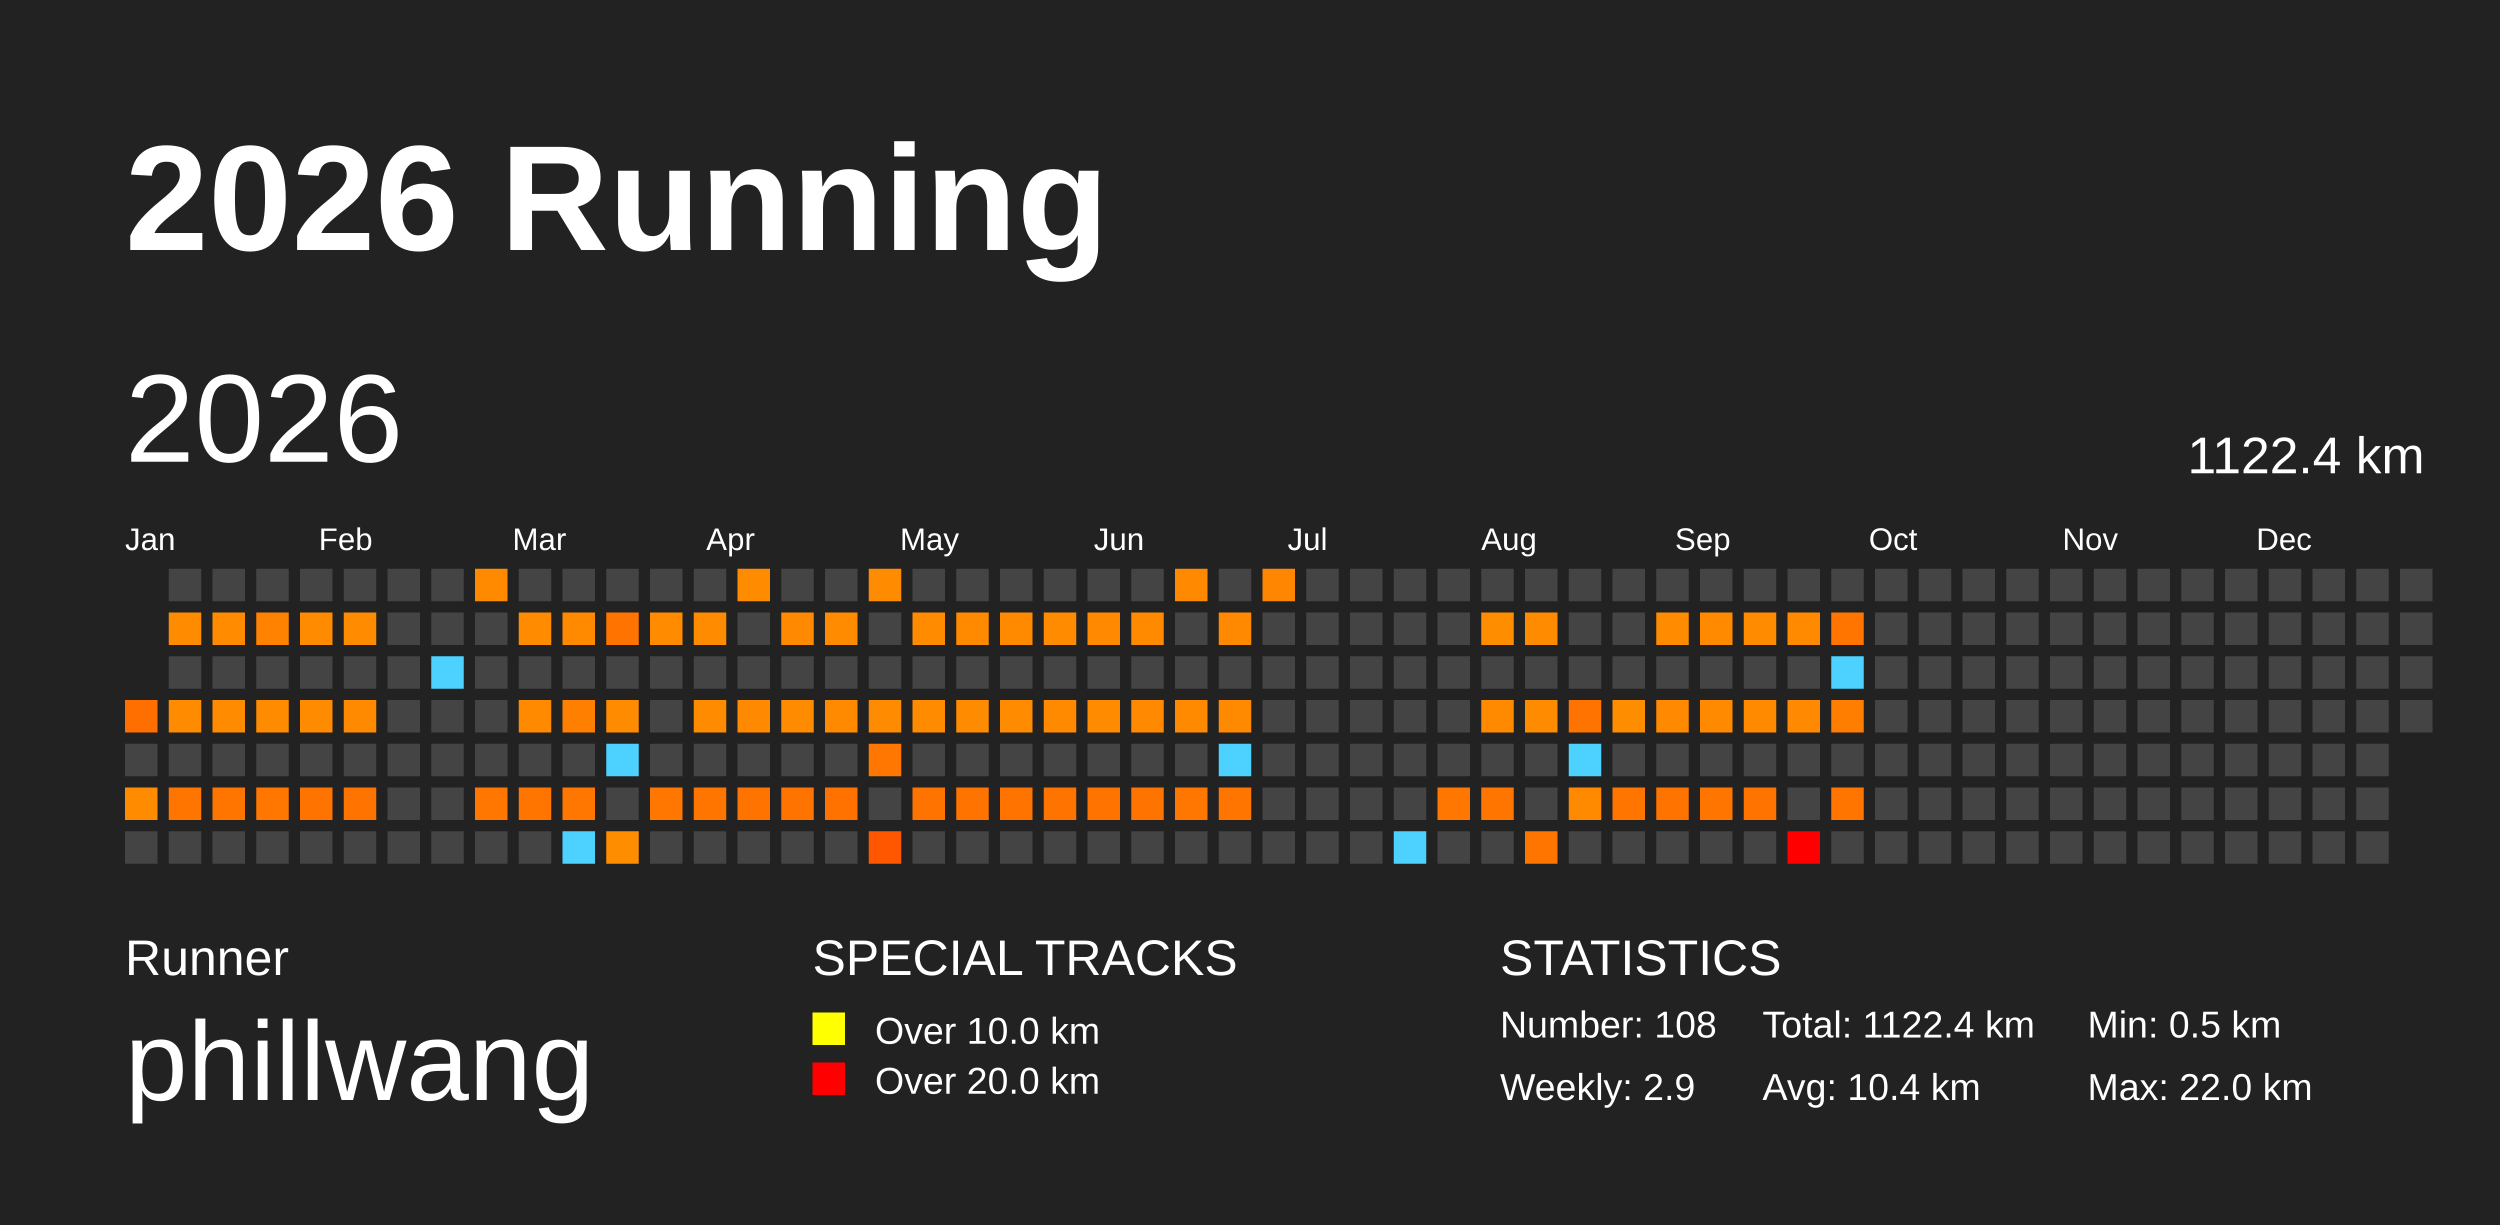
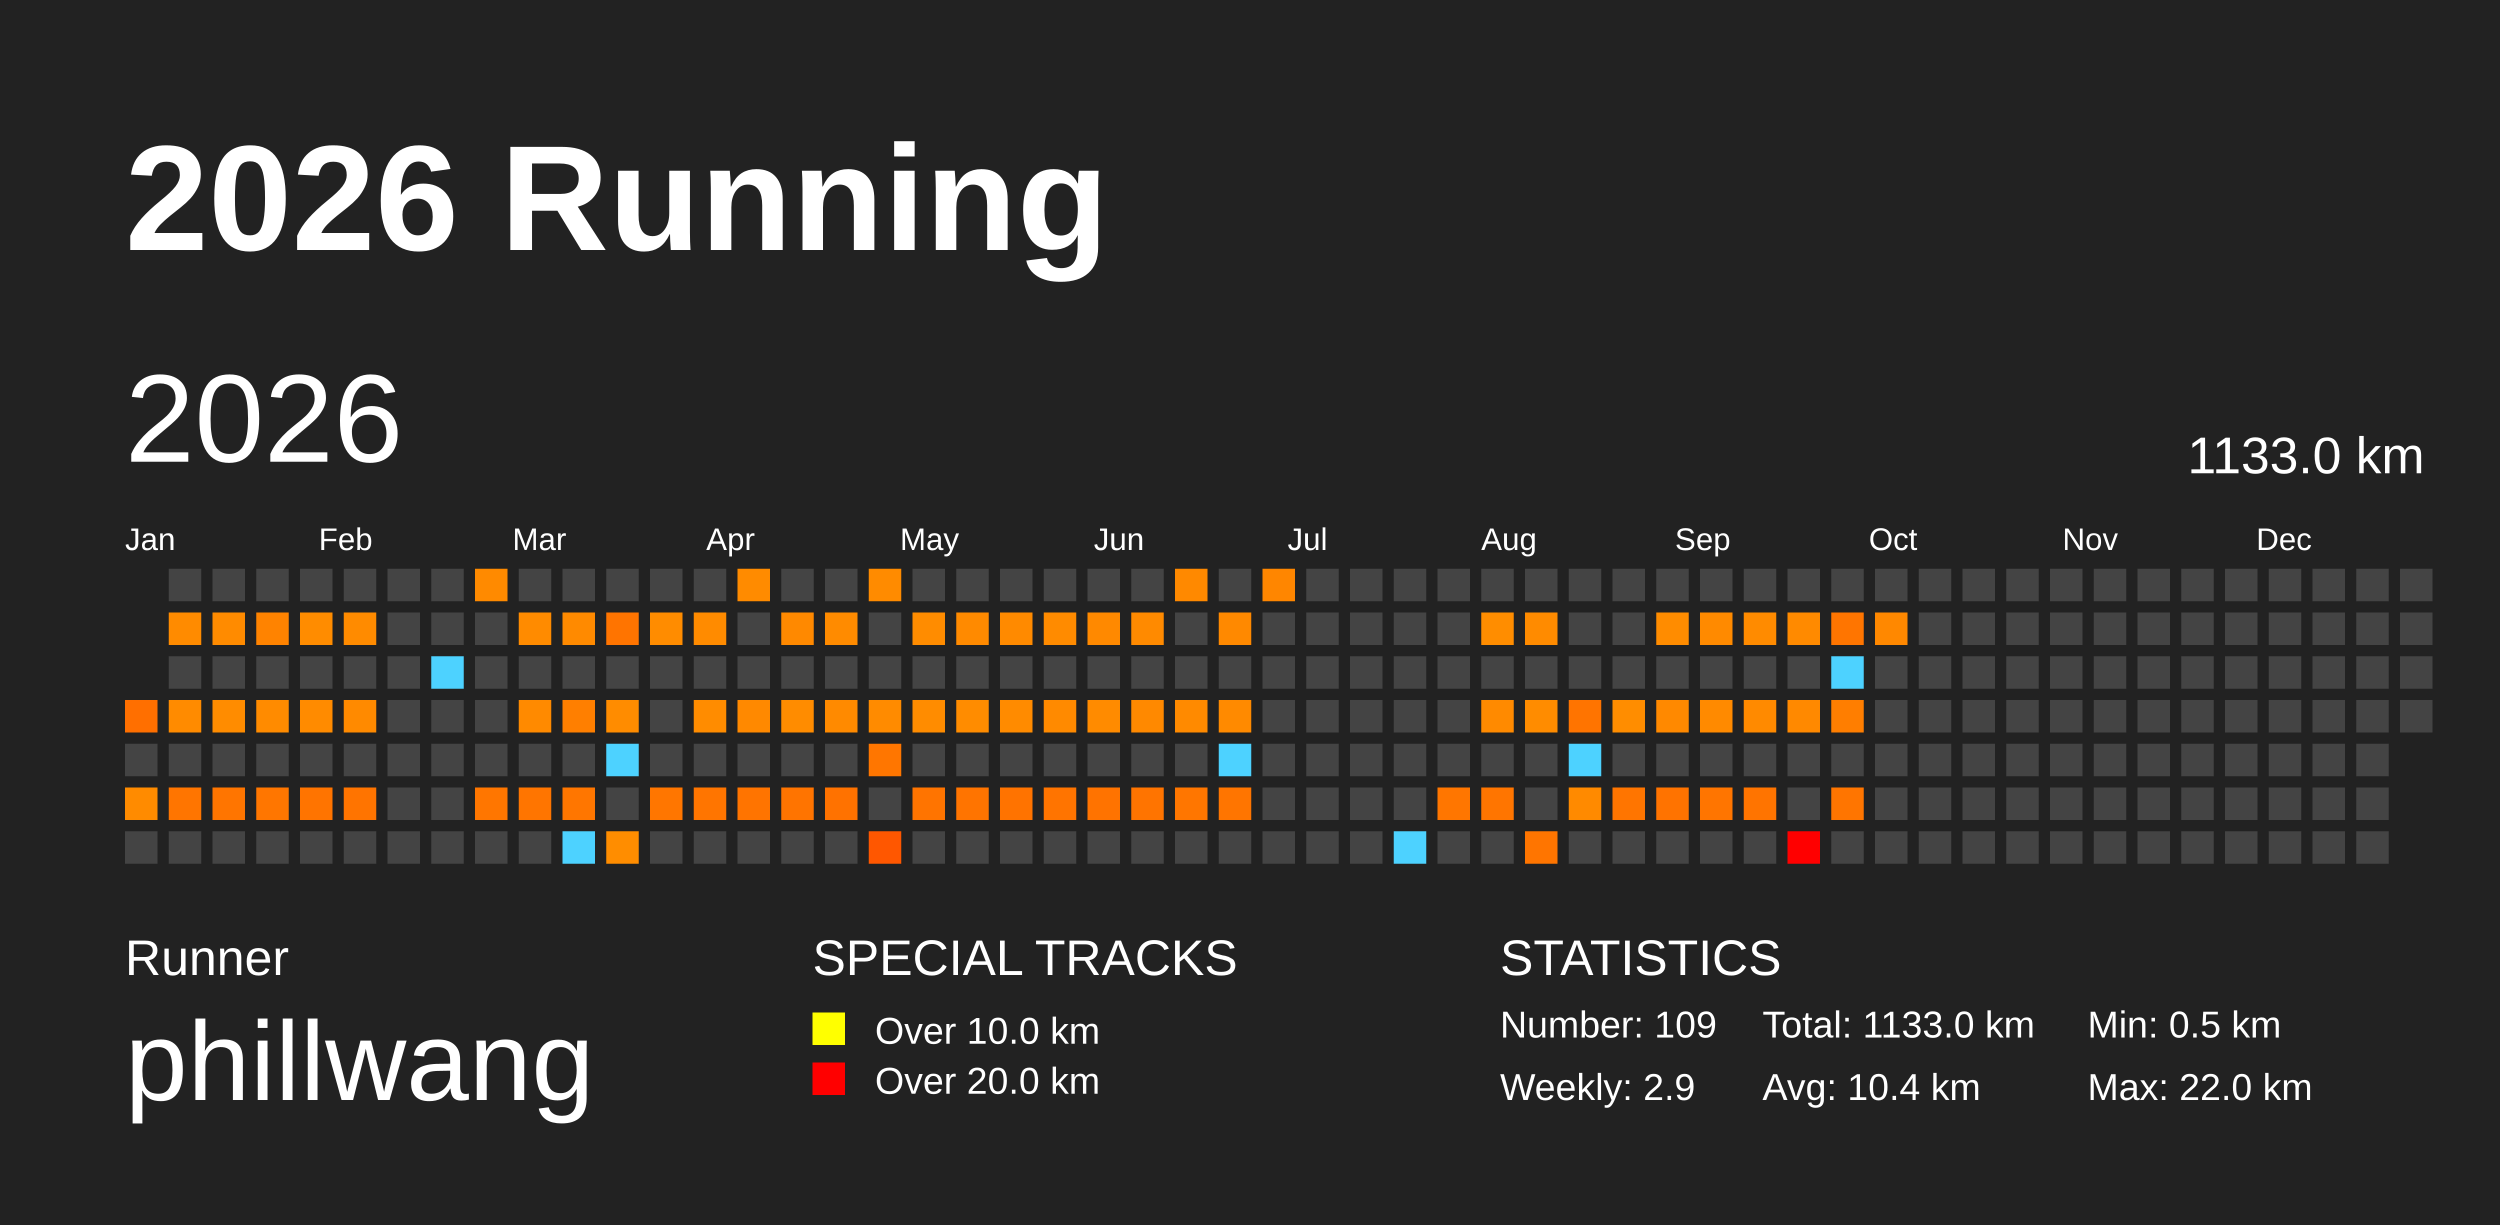
<svg xmlns="http://www.w3.org/2000/svg" baseProfile="full" height="98mm" version="1.1" viewBox="0,0,200,98" width="200mm">
  <defs>
    <pattern height="2" id="indoor-stripe" patternUnits="userSpaceOnUse" width="2">
      <line stroke="white" stroke-opacity="0.45" stroke-width="0.5" x1="0" x2="2" y1="2" y2="0" />
    </pattern>
  </defs>
  <rect fill="#222222" height="98" width="200" x="0" y="0" />
  <text fill="#FFFFFF" style="font-size:12px; font-family:Arial; font-weight:bold;" x="10" y="20">2026 Running</text>
  <text fill="#FFFFFF" style="font-size:4px; font-family:Arial" x="10" y="78">Runner</text>
  <text fill="#FFFFFF" style="font-size:9px; font-family:Arial" x="10" y="88">phillwang</text>
  <text fill="#FFFFFF" style="font-size:4px; font-family:Arial" x="65" y="78">SPECIAL TRACKS</text>
  <rect fill="yellow" height="2.6" width="2.6" x="65" y="81" />
  <text fill="#FFFFFF" style="font-size:3px; font-family:Arial" x="70" y="83.5">Over 10.0 km</text>
  <rect fill="red" height="2.6" width="2.6" x="65" y="85" />
  <text fill="#FFFFFF" style="font-size:3px; font-family:Arial" x="70" y="87.5">Over 20.0 km</text>
  <text fill="#FFFFFF" style="font-size:4px; font-family:Arial" x="120" y="78">STATISTICS</text>
-   <text fill="#FFFFFF" style="font-size:3px; font-family:Arial" x="120" y="83">Number: 108</text>
+   <text fill="#FFFFFF" style="font-size:3px; font-family:Arial" x="120" y="83">Number: 109</text>
  <text fill="#FFFFFF" style="font-size:3px; font-family:Arial" x="120" y="88">Weekly: 2.9</text>
-   <text fill="#FFFFFF" style="font-size:3px; font-family:Arial" x="141" y="83">Total: 1122.4 km</text>
+   <text fill="#FFFFFF" style="font-size:3px; font-family:Arial" x="141" y="83">Total: 1133.0 km</text>
  <text fill="#FFFFFF" style="font-size:3px; font-family:Arial" x="141" y="88">Avg: 10.4 km</text>
  <text fill="#FFFFFF" style="font-size:3px; font-family:Arial" x="167" y="83">Min: 0.5 km</text>
  <text fill="#FFFFFF" style="font-size:3px; font-family:Arial" x="167" y="88">Max: 22.0 km</text>
  <text dominant-baseline="hanging" fill="#FFFFFF" style="font-size:10.0px; font-family:Arial;" x="10" y="30">2026</text>
-   <text dominant-baseline="hanging" fill="#FFFFFF" style="font-size:4.125px; font-family:Arial;" x="175" y="35">1122.4 km</text>
+   <text dominant-baseline="hanging" fill="#FFFFFF" style="font-size:4.125px; font-family:Arial;" x="175" y="35">1133.0 km</text>
  <text fill="#FFFFFF" style="font-size:2.5px; font-family:Arial" x="10.0" y="44">Jan</text>
  <text fill="#FFFFFF" style="font-size:2.5px; font-family:Arial" x="25.5" y="44">Feb</text>
  <text fill="#FFFFFF" style="font-size:2.5px; font-family:Arial" x="41.0" y="44">Mar</text>
  <text fill="#FFFFFF" style="font-size:2.5px; font-family:Arial" x="56.5" y="44">Apr</text>
  <text fill="#FFFFFF" style="font-size:2.5px; font-family:Arial" x="72.0" y="44">May</text>
  <text fill="#FFFFFF" style="font-size:2.5px; font-family:Arial" x="87.5" y="44">Jun</text>
  <text fill="#FFFFFF" style="font-size:2.5px; font-family:Arial" x="103.0" y="44">Jul</text>
  <text fill="#FFFFFF" style="font-size:2.5px; font-family:Arial" x="118.5" y="44">Aug</text>
  <text fill="#FFFFFF" style="font-size:2.5px; font-family:Arial" x="134.0" y="44">Sep</text>
  <text fill="#FFFFFF" style="font-size:2.5px; font-family:Arial" x="149.5" y="44">Oct</text>
  <text fill="#FFFFFF" style="font-size:2.5px; font-family:Arial" x="165.0" y="44">Nov</text>
  <text fill="#FFFFFF" style="font-size:2.5px; font-family:Arial" x="180.5" y="44">Dec</text>
  <rect fill="#ff6f00" height="2.6" width="2.6" x="10.0" y="56.0" />
  <rect fill="#444444" height="2.6" width="2.6" x="10.0" y="59.5" />
  <rect fill="#ff8b00" height="2.6" width="2.6" x="10.0" y="63.0" />
  <rect fill="#444444" height="2.6" width="2.6" x="10.0" y="66.5" />
  <rect fill="#444444" height="2.6" width="2.6" x="13.5" y="45.5" />
  <rect fill="#ff8b00" height="2.6" width="2.6" x="13.5" y="49.0" />
  <rect fill="#444444" height="2.6" width="2.6" x="13.5" y="52.5" />
  <rect fill="#ff8b00" height="2.6" width="2.6" x="13.5" y="56.0" />
  <rect fill="#444444" height="2.6" width="2.6" x="13.5" y="59.5" />
  <rect fill="#ff7500" height="2.6" width="2.6" x="13.5" y="63.0" />
  <rect fill="#444444" height="2.6" width="2.6" x="13.5" y="66.5" />
  <rect fill="#444444" height="2.6" width="2.6" x="17.0" y="45.5" />
  <rect fill="#ff8b00" height="2.6" width="2.6" x="17.0" y="49.0" />
  <rect fill="#444444" height="2.6" width="2.6" x="17.0" y="52.5" />
  <rect fill="#ff8c00" height="2.6" width="2.6" x="17.0" y="56.0" />
  <rect fill="#444444" height="2.6" width="2.6" x="17.0" y="59.5" />
  <rect fill="#ff7500" height="2.6" width="2.6" x="17.0" y="63.0" />
  <rect fill="#444444" height="2.6" width="2.6" x="17.0" y="66.5" />
  <rect fill="#444444" height="2.6" width="2.6" x="20.5" y="45.5" />
  <rect fill="#ff8300" height="2.6" width="2.6" x="20.5" y="49.0" />
  <rect fill="#444444" height="2.6" width="2.6" x="20.5" y="52.5" />
  <rect fill="#ff8b00" height="2.6" width="2.6" x="20.5" y="56.0" />
  <rect fill="#444444" height="2.6" width="2.6" x="20.5" y="59.5" />
  <rect fill="#ff7600" height="2.6" width="2.6" x="20.5" y="63.0" />
  <rect fill="#444444" height="2.6" width="2.6" x="20.5" y="66.5" />
  <rect fill="#444444" height="2.6" width="2.6" x="24.0" y="45.5" />
  <rect fill="#ff8c00" height="2.6" width="2.6" x="24.0" y="49.0" />
  <rect fill="#444444" height="2.6" width="2.6" x="24.0" y="52.5" />
  <rect fill="#ff8b00" height="2.6" width="2.6" x="24.0" y="56.0" />
  <rect fill="#444444" height="2.6" width="2.6" x="24.0" y="59.5" />
  <rect fill="#ff7400" height="2.6" width="2.6" x="24.0" y="63.0" />
  <rect fill="#444444" height="2.6" width="2.6" x="24.0" y="66.5" />
  <rect fill="#444444" height="2.6" width="2.6" x="27.5" y="45.5" />
  <rect fill="#ff8b00" height="2.6" width="2.6" x="27.5" y="49.0" />
  <rect fill="#444444" height="2.6" width="2.6" x="27.5" y="52.5" />
  <rect fill="#ff8a00" height="2.6" width="2.6" x="27.5" y="56.0" />
  <rect fill="#444444" height="2.6" width="2.6" x="27.5" y="59.5" />
  <rect fill="#ff7400" height="2.6" width="2.6" x="27.5" y="63.0" />
  <rect fill="#444444" height="2.6" width="2.6" x="27.5" y="66.5" />
  <rect fill="#444444" height="2.6" width="2.6" x="31.0" y="45.5" />
  <rect fill="#444444" height="2.6" width="2.6" x="31.0" y="49.0" />
  <rect fill="#444444" height="2.6" width="2.6" x="31.0" y="52.5" />
  <rect fill="#444444" height="2.6" width="2.6" x="31.0" y="56.0" />
  <rect fill="#444444" height="2.6" width="2.6" x="31.0" y="59.5" />
  <rect fill="#444444" height="2.6" width="2.6" x="31.0" y="63.0" />
  <rect fill="#444444" height="2.6" width="2.6" x="31.0" y="66.5" />
  <rect fill="#444444" height="2.6" width="2.6" x="34.5" y="45.5" />
  <rect fill="#444444" height="2.6" width="2.6" x="34.5" y="49.0" />
  <rect fill="#4dd2ff" height="2.6" width="2.6" x="34.5" y="52.5" />
  <rect fill="#444444" height="2.6" width="2.6" x="34.5" y="56.0" />
  <rect fill="#444444" height="2.6" width="2.6" x="34.5" y="59.5" />
  <rect fill="#444444" height="2.6" width="2.6" x="34.5" y="63.0" />
  <rect fill="#444444" height="2.6" width="2.6" x="34.5" y="66.5" />
  <rect fill="#ff8a00" height="2.6" width="2.6" x="38.0" y="45.5" />
  <rect fill="#444444" height="2.6" width="2.6" x="38.0" y="49.0" />
  <rect fill="#444444" height="2.6" width="2.6" x="38.0" y="52.5" />
  <rect fill="#444444" height="2.6" width="2.6" x="38.0" y="56.0" />
  <rect fill="#444444" height="2.6" width="2.6" x="38.0" y="59.5" />
  <rect fill="#ff7600" height="2.6" width="2.6" x="38.0" y="63.0" />
  <rect fill="#444444" height="2.6" width="2.6" x="38.0" y="66.5" />
  <rect fill="#444444" height="2.6" width="2.6" x="41.5" y="45.5" />
  <rect fill="#ff8b00" height="2.6" width="2.6" x="41.5" y="49.0" />
  <rect fill="#444444" height="2.6" width="2.6" x="41.5" y="52.5" />
  <rect fill="#ff8a00" height="2.6" width="2.6" x="41.5" y="56.0" />
  <rect fill="#444444" height="2.6" width="2.6" x="41.5" y="59.5" />
  <rect fill="#ff7500" height="2.6" width="2.6" x="41.5" y="63.0" />
  <rect fill="#444444" height="2.6" width="2.6" x="41.5" y="66.5" />
  <rect fill="#444444" height="2.6" width="2.6" x="45.0" y="45.5" />
  <rect fill="#ff8a00" height="2.6" width="2.6" x="45.0" y="49.0" />
  <rect fill="#444444" height="2.6" width="2.6" x="45.0" y="52.5" />
  <rect fill="#ff7f00" height="2.6" width="2.6" x="45.0" y="56.0" />
  <rect fill="#444444" height="2.6" width="2.6" x="45.0" y="59.5" />
  <rect fill="#ff7600" height="2.6" width="2.6" x="45.0" y="63.0" />
  <rect fill="#4dd2ff" height="2.6" width="2.6" x="45.0" y="66.5" />
  <rect fill="#444444" height="2.6" width="2.6" x="48.5" y="45.5" />
  <rect fill="#ff7400" height="2.6" width="2.6" x="48.5" y="49.0" />
  <rect fill="#444444" height="2.6" width="2.6" x="48.5" y="52.5" />
  <rect fill="#ff8c00" height="2.6" width="2.6" x="48.5" y="56.0" />
  <rect fill="#4dd2ff" height="2.6" width="2.6" x="48.5" y="59.5" />
  <rect fill="#444444" height="2.6" width="2.6" x="48.5" y="63.0" />
  <rect fill="#ff8d00" height="2.6" width="2.6" x="48.5" y="66.5" />
  <rect fill="#444444" height="2.6" width="2.6" x="52.0" y="45.5" />
  <rect fill="#ff8c00" height="2.6" width="2.6" x="52.0" y="49.0" />
  <rect fill="#444444" height="2.6" width="2.6" x="52.0" y="52.5" />
  <rect fill="#444444" height="2.6" width="2.6" x="52.0" y="56.0" />
  <rect fill="#444444" height="2.6" width="2.6" x="52.0" y="59.5" />
  <rect fill="#ff7600" height="2.6" width="2.6" x="52.0" y="63.0" />
  <rect fill="#444444" height="2.6" width="2.6" x="52.0" y="66.5" />
  <rect fill="#444444" height="2.6" width="2.6" x="55.5" y="45.5" />
  <rect fill="#ff8b00" height="2.6" width="2.6" x="55.5" y="49.0" />
  <rect fill="#444444" height="2.6" width="2.6" x="55.5" y="52.5" />
  <rect fill="#ff8c00" height="2.6" width="2.6" x="55.5" y="56.0" />
  <rect fill="#444444" height="2.6" width="2.6" x="55.5" y="59.5" />
  <rect fill="#ff7500" height="2.6" width="2.6" x="55.5" y="63.0" />
  <rect fill="#444444" height="2.6" width="2.6" x="55.5" y="66.5" />
  <rect fill="#ff8b00" height="2.6" width="2.6" x="59.0" y="45.5" />
  <rect fill="#444444" height="2.6" width="2.6" x="59.0" y="49.0" />
  <rect fill="#444444" height="2.6" width="2.6" x="59.0" y="52.5" />
  <rect fill="#ff8900" height="2.6" width="2.6" x="59.0" y="56.0" />
  <rect fill="#444444" height="2.6" width="2.6" x="59.0" y="59.5" />
  <rect fill="#ff7400" height="2.6" width="2.6" x="59.0" y="63.0" />
  <rect fill="#444444" height="2.6" width="2.6" x="59.0" y="66.5" />
  <rect fill="#444444" height="2.6" width="2.6" x="62.5" y="45.5" />
  <rect fill="#ff8900" height="2.6" width="2.6" x="62.5" y="49.0" />
  <rect fill="#444444" height="2.6" width="2.6" x="62.5" y="52.5" />
  <rect fill="#ff8c00" height="2.6" width="2.6" x="62.5" y="56.0" />
  <rect fill="#444444" height="2.6" width="2.6" x="62.5" y="59.5" />
  <rect fill="#ff7400" height="2.6" width="2.6" x="62.5" y="63.0" />
  <rect fill="#444444" height="2.6" width="2.6" x="62.5" y="66.5" />
  <rect fill="#444444" height="2.6" width="2.6" x="66.0" y="45.5" />
  <rect fill="#ff8b00" height="2.6" width="2.6" x="66.0" y="49.0" />
  <rect fill="#444444" height="2.6" width="2.6" x="66.0" y="52.5" />
  <rect fill="#ff8a00" height="2.6" width="2.6" x="66.0" y="56.0" />
  <rect fill="#444444" height="2.6" width="2.6" x="66.0" y="59.5" />
  <rect fill="#ff7200" height="2.6" width="2.6" x="66.0" y="63.0" />
  <rect fill="#444444" height="2.6" width="2.6" x="66.0" y="66.5" />
  <rect fill="#ff8b00" height="2.6" width="2.6" x="69.5" y="45.5" />
  <rect fill="#444444" height="2.6" width="2.6" x="69.5" y="49.0" />
  <rect fill="#444444" height="2.6" width="2.6" x="69.5" y="52.5" />
  <rect fill="#ff8b00" height="2.6" width="2.6" x="69.5" y="56.0" />
  <rect fill="#ff7600" height="2.6" width="2.6" x="69.5" y="59.5" />
  <rect fill="#444444" height="2.6" width="2.6" x="69.5" y="63.0" />
  <rect fill="#ff5700" height="2.6" width="2.6" x="69.5" y="66.5" />
  <rect fill="#444444" height="2.6" width="2.6" x="73.0" y="45.5" />
  <rect fill="#ff8c00" height="2.6" width="2.6" x="73.0" y="49.0" />
  <rect fill="#444444" height="2.6" width="2.6" x="73.0" y="52.5" />
  <rect fill="#ff8c00" height="2.6" width="2.6" x="73.0" y="56.0" />
  <rect fill="#444444" height="2.6" width="2.6" x="73.0" y="59.5" />
  <rect fill="#ff7400" height="2.6" width="2.6" x="73.0" y="63.0" />
  <rect fill="#444444" height="2.6" width="2.6" x="73.0" y="66.5" />
  <rect fill="#444444" height="2.6" width="2.6" x="76.5" y="45.5" />
  <rect fill="#ff8a00" height="2.6" width="2.6" x="76.5" y="49.0" />
  <rect fill="#444444" height="2.6" width="2.6" x="76.5" y="52.5" />
  <rect fill="#ff8c00" height="2.6" width="2.6" x="76.5" y="56.0" />
  <rect fill="#444444" height="2.6" width="2.6" x="76.5" y="59.5" />
  <rect fill="#ff7400" height="2.6" width="2.6" x="76.5" y="63.0" />
  <rect fill="#444444" height="2.6" width="2.6" x="76.5" y="66.5" />
  <rect fill="#444444" height="2.6" width="2.6" x="80.0" y="45.5" />
  <rect fill="#ff8a00" height="2.6" width="2.6" x="80.0" y="49.0" />
  <rect fill="#444444" height="2.6" width="2.6" x="80.0" y="52.5" />
  <rect fill="#ff8b00" height="2.6" width="2.6" x="80.0" y="56.0" />
  <rect fill="#444444" height="2.6" width="2.6" x="80.0" y="59.5" />
  <rect fill="#ff7300" height="2.6" width="2.6" x="80.0" y="63.0" />
  <rect fill="#444444" height="2.6" width="2.6" x="80.0" y="66.5" />
  <rect fill="#444444" height="2.6" width="2.6" x="83.5" y="45.5" />
  <rect fill="#ff8b00" height="2.6" width="2.6" x="83.5" y="49.0" />
  <rect fill="#444444" height="2.6" width="2.6" x="83.5" y="52.5" />
  <rect fill="#ff8a00" height="2.6" width="2.6" x="83.5" y="56.0" />
  <rect fill="#444444" height="2.6" width="2.6" x="83.5" y="59.5" />
  <rect fill="#ff7400" height="2.6" width="2.6" x="83.5" y="63.0" />
  <rect fill="#444444" height="2.6" width="2.6" x="83.5" y="66.5" />
  <rect fill="#444444" height="2.6" width="2.6" x="87.0" y="45.5" />
  <rect fill="#ff8900" height="2.6" width="2.6" x="87.0" y="49.0" />
  <rect fill="#444444" height="2.6" width="2.6" x="87.0" y="52.5" />
  <rect fill="#ff8b00" height="2.6" width="2.6" x="87.0" y="56.0" />
  <rect fill="#444444" height="2.6" width="2.6" x="87.0" y="59.5" />
  <rect fill="#ff7300" height="2.6" width="2.6" x="87.0" y="63.0" />
  <rect fill="#444444" height="2.6" width="2.6" x="87.0" y="66.5" />
  <rect fill="#444444" height="2.6" width="2.6" x="90.5" y="45.5" />
  <rect fill="#ff8a00" height="2.6" width="2.6" x="90.5" y="49.0" />
  <rect fill="#444444" height="2.6" width="2.6" x="90.5" y="52.5" />
  <rect fill="#ff8900" height="2.6" width="2.6" x="90.5" y="56.0" />
  <rect fill="#444444" height="2.6" width="2.6" x="90.5" y="59.5" />
  <rect fill="#ff7400" height="2.6" width="2.6" x="90.5" y="63.0" />
  <rect fill="#444444" height="2.6" width="2.6" x="90.5" y="66.5" />
  <rect fill="#ff8900" height="2.6" width="2.6" x="94.0" y="45.5" />
  <rect fill="#444444" height="2.6" width="2.6" x="94.0" y="49.0" />
  <rect fill="#444444" height="2.6" width="2.6" x="94.0" y="52.5" />
  <rect fill="#ff8a00" height="2.6" width="2.6" x="94.0" y="56.0" />
  <rect fill="#444444" height="2.6" width="2.6" x="94.0" y="59.5" />
  <rect fill="#ff7600" height="2.6" width="2.6" x="94.0" y="63.0" />
  <rect fill="#444444" height="2.6" width="2.6" x="94.0" y="66.5" />
  <rect fill="#444444" height="2.6" width="2.6" x="97.5" y="45.5" />
  <rect fill="#ff8900" height="2.6" width="2.6" x="97.5" y="49.0" />
  <rect fill="#444444" height="2.6" width="2.6" x="97.5" y="52.5" />
  <rect fill="#ff8a00" height="2.6" width="2.6" x="97.5" y="56.0" />
  <rect fill="#4dd2ff" height="2.6" width="2.6" x="97.5" y="59.5" />
  <rect fill="#ff7500" height="2.6" width="2.6" x="97.5" y="63.0" />
  <rect fill="#444444" height="2.6" width="2.6" x="97.5" y="66.5" />
  <rect fill="#ff8600" height="2.6" width="2.6" x="101.0" y="45.5" />
  <rect fill="#444444" height="2.6" width="2.6" x="101.0" y="49.0" />
  <rect fill="#444444" height="2.6" width="2.6" x="101.0" y="52.5" />
  <rect fill="#444444" height="2.6" width="2.6" x="101.0" y="56.0" />
  <rect fill="#444444" height="2.6" width="2.6" x="101.0" y="59.5" />
  <rect fill="#444444" height="2.6" width="2.6" x="101.0" y="63.0" />
  <rect fill="#444444" height="2.6" width="2.6" x="101.0" y="66.5" />
  <rect fill="#444444" height="2.6" width="2.6" x="104.5" y="45.5" />
  <rect fill="#444444" height="2.6" width="2.6" x="104.5" y="49.0" />
  <rect fill="#444444" height="2.6" width="2.6" x="104.5" y="52.5" />
  <rect fill="#444444" height="2.6" width="2.6" x="104.5" y="56.0" />
  <rect fill="#444444" height="2.6" width="2.6" x="104.5" y="59.5" />
  <rect fill="#444444" height="2.6" width="2.6" x="104.5" y="63.0" />
  <rect fill="#444444" height="2.6" width="2.6" x="104.5" y="66.5" />
  <rect fill="#444444" height="2.6" width="2.6" x="108.0" y="45.5" />
  <rect fill="#444444" height="2.6" width="2.6" x="108.0" y="49.0" />
  <rect fill="#444444" height="2.6" width="2.6" x="108.0" y="52.5" />
  <rect fill="#444444" height="2.6" width="2.6" x="108.0" y="56.0" />
  <rect fill="#444444" height="2.6" width="2.6" x="108.0" y="59.5" />
  <rect fill="#444444" height="2.6" width="2.6" x="108.0" y="63.0" />
  <rect fill="#444444" height="2.6" width="2.6" x="108.0" y="66.5" />
  <rect fill="#444444" height="2.6" width="2.6" x="111.5" y="45.5" />
  <rect fill="#444444" height="2.6" width="2.6" x="111.5" y="49.0" />
  <rect fill="#444444" height="2.6" width="2.6" x="111.5" y="52.5" />
  <rect fill="#444444" height="2.6" width="2.6" x="111.5" y="56.0" />
  <rect fill="#444444" height="2.6" width="2.6" x="111.5" y="59.5" />
  <rect fill="#444444" height="2.6" width="2.6" x="111.5" y="63.0" />
  <rect fill="#4dd2ff" height="2.6" width="2.6" x="111.5" y="66.5" />
  <rect fill="#444444" height="2.6" width="2.6" x="115.0" y="45.5" />
  <rect fill="#444444" height="2.6" width="2.6" x="115.0" y="49.0" />
  <rect fill="#444444" height="2.6" width="2.6" x="115.0" y="52.5" />
  <rect fill="#444444" height="2.6" width="2.6" x="115.0" y="56.0" />
  <rect fill="#444444" height="2.6" width="2.6" x="115.0" y="59.5" />
  <rect fill="#ff7600" height="2.6" width="2.6" x="115.0" y="63.0" />
  <rect fill="#444444" height="2.6" width="2.6" x="115.0" y="66.5" />
  <rect fill="#444444" height="2.6" width="2.6" x="118.5" y="45.5" />
  <rect fill="#ff8d00" height="2.6" width="2.6" x="118.5" y="49.0" />
  <rect fill="#444444" height="2.6" width="2.6" x="118.5" y="52.5" />
  <rect fill="#ff8a00" height="2.6" width="2.6" x="118.5" y="56.0" />
  <rect fill="#444444" height="2.6" width="2.6" x="118.5" y="59.5" />
  <rect fill="#ff7500" height="2.6" width="2.6" x="118.5" y="63.0" />
  <rect fill="#444444" height="2.6" width="2.6" x="118.5" y="66.5" />
  <rect fill="#444444" height="2.6" width="2.6" x="122.0" y="45.5" />
  <rect fill="#ff8b00" height="2.6" width="2.6" x="122.0" y="49.0" />
  <rect fill="#444444" height="2.6" width="2.6" x="122.0" y="52.5" />
  <rect fill="#ff8c00" height="2.6" width="2.6" x="122.0" y="56.0" />
  <rect fill="#444444" height="2.6" width="2.6" x="122.0" y="59.5" />
  <rect fill="#444444" height="2.6" width="2.6" x="122.0" y="63.0" />
  <rect fill="#ff7500" height="2.6" width="2.6" x="122.0" y="66.5" />
  <rect fill="#444444" height="2.6" width="2.6" x="125.5" y="45.5" />
  <rect fill="#444444" height="2.6" width="2.6" x="125.5" y="49.0" />
  <rect fill="#444444" height="2.6" width="2.6" x="125.5" y="52.5" />
  <rect fill="#ff7400" height="2.6" width="2.6" x="125.5" y="56.0" />
  <rect fill="#4dd2ff" height="2.6" width="2.6" x="125.5" y="59.5" />
  <rect fill="#ff8a00" height="2.6" width="2.6" x="125.5" y="63.0" />
  <rect fill="#444444" height="2.6" width="2.6" x="125.5" y="66.5" />
  <rect fill="#444444" height="2.6" width="2.6" x="129.0" y="45.5" />
  <rect fill="#444444" height="2.6" width="2.6" x="129.0" y="49.0" />
  <rect fill="#444444" height="2.6" width="2.6" x="129.0" y="52.5" />
  <rect fill="#ff8d00" height="2.6" width="2.6" x="129.0" y="56.0" />
  <rect fill="#444444" height="2.6" width="2.6" x="129.0" y="59.5" />
  <rect fill="#ff7500" height="2.6" width="2.6" x="129.0" y="63.0" />
  <rect fill="#444444" height="2.6" width="2.6" x="129.0" y="66.5" />
  <rect fill="#444444" height="2.6" width="2.6" x="132.5" y="45.5" />
  <rect fill="#ff8c00" height="2.6" width="2.6" x="132.5" y="49.0" />
  <rect fill="#444444" height="2.6" width="2.6" x="132.5" y="52.5" />
  <rect fill="#ff8900" height="2.6" width="2.6" x="132.5" y="56.0" />
  <rect fill="#444444" height="2.6" width="2.6" x="132.5" y="59.5" />
  <rect fill="#ff7300" height="2.6" width="2.6" x="132.5" y="63.0" />
  <rect fill="#444444" height="2.6" width="2.6" x="132.5" y="66.5" />
  <rect fill="#444444" height="2.6" width="2.6" x="136.0" y="45.5" />
  <rect fill="#ff8a00" height="2.6" width="2.6" x="136.0" y="49.0" />
  <rect fill="#444444" height="2.6" width="2.6" x="136.0" y="52.5" />
  <rect fill="#ff8a00" height="2.6" width="2.6" x="136.0" y="56.0" />
  <rect fill="#444444" height="2.6" width="2.6" x="136.0" y="59.5" />
  <rect fill="#ff7500" height="2.6" width="2.6" x="136.0" y="63.0" />
  <rect fill="#444444" height="2.6" width="2.6" x="136.0" y="66.5" />
  <rect fill="#444444" height="2.6" width="2.6" x="139.5" y="45.5" />
  <rect fill="#ff8b00" height="2.6" width="2.6" x="139.5" y="49.0" />
  <rect fill="#444444" height="2.6" width="2.6" x="139.5" y="52.5" />
  <rect fill="#ff8a00" height="2.6" width="2.6" x="139.5" y="56.0" />
  <rect fill="#444444" height="2.6" width="2.6" x="139.5" y="59.5" />
  <rect fill="#ff7400" height="2.6" width="2.6" x="139.5" y="63.0" />
  <rect fill="#444444" height="2.6" width="2.6" x="139.5" y="66.5" />
  <rect fill="#444444" height="2.6" width="2.6" x="143.0" y="45.5" />
  <rect fill="#ff8a00" height="2.6" width="2.6" x="143.0" y="49.0" />
  <rect fill="#444444" height="2.6" width="2.6" x="143.0" y="52.5" />
  <rect fill="#ff8900" height="2.6" width="2.6" x="143.0" y="56.0" />
  <rect fill="#444444" height="2.6" width="2.6" x="143.0" y="59.5" />
  <rect fill="#444444" height="2.6" width="2.6" x="143.0" y="63.0" />
  <rect fill="red" height="2.6" width="2.6" x="143.0" y="66.5" />
  <rect fill="#444444" height="2.6" width="2.6" x="146.5" y="45.5" />
  <rect fill="#ff7500" height="2.6" width="2.6" x="146.5" y="49.0" />
  <rect fill="#4dd2ff" height="2.6" width="2.6" x="146.5" y="52.5" />
  <rect fill="#ff7e00" height="2.6" width="2.6" x="146.5" y="56.0" />
  <rect fill="#444444" height="2.6" width="2.6" x="146.5" y="59.5" />
  <rect fill="#ff7500" height="2.6" width="2.6" x="146.5" y="63.0" />
  <rect fill="#444444" height="2.6" width="2.6" x="146.5" y="66.5" />
  <rect fill="#444444" height="2.6" width="2.6" x="150.0" y="45.5" />
-   <rect fill="#444444" height="2.6" width="2.6" x="150.0" y="49.0" />
+   <rect fill="#ff8800" height="2.6" width="2.6" x="150.0" y="49.0" />
  <rect fill="#444444" height="2.6" width="2.6" x="150.0" y="52.5" />
  <rect fill="#444444" height="2.6" width="2.6" x="150.0" y="56.0" />
  <rect fill="#444444" height="2.6" width="2.6" x="150.0" y="59.5" />
  <rect fill="#444444" height="2.6" width="2.6" x="150.0" y="63.0" />
  <rect fill="#444444" height="2.6" width="2.6" x="150.0" y="66.5" />
  <rect fill="#444444" height="2.6" width="2.6" x="153.5" y="45.5" />
  <rect fill="#444444" height="2.6" width="2.6" x="153.5" y="49.0" />
  <rect fill="#444444" height="2.6" width="2.6" x="153.5" y="52.5" />
  <rect fill="#444444" height="2.6" width="2.6" x="153.5" y="56.0" />
  <rect fill="#444444" height="2.6" width="2.6" x="153.5" y="59.5" />
  <rect fill="#444444" height="2.6" width="2.6" x="153.5" y="63.0" />
  <rect fill="#444444" height="2.6" width="2.6" x="153.5" y="66.5" />
  <rect fill="#444444" height="2.6" width="2.6" x="157.0" y="45.5" />
  <rect fill="#444444" height="2.6" width="2.6" x="157.0" y="49.0" />
  <rect fill="#444444" height="2.6" width="2.6" x="157.0" y="52.5" />
  <rect fill="#444444" height="2.6" width="2.6" x="157.0" y="56.0" />
  <rect fill="#444444" height="2.6" width="2.6" x="157.0" y="59.5" />
  <rect fill="#444444" height="2.6" width="2.6" x="157.0" y="63.0" />
  <rect fill="#444444" height="2.6" width="2.6" x="157.0" y="66.5" />
  <rect fill="#444444" height="2.6" width="2.6" x="160.5" y="45.5" />
  <rect fill="#444444" height="2.6" width="2.6" x="160.5" y="49.0" />
  <rect fill="#444444" height="2.6" width="2.6" x="160.5" y="52.5" />
  <rect fill="#444444" height="2.6" width="2.6" x="160.5" y="56.0" />
  <rect fill="#444444" height="2.6" width="2.6" x="160.5" y="59.5" />
  <rect fill="#444444" height="2.6" width="2.6" x="160.5" y="63.0" />
  <rect fill="#444444" height="2.6" width="2.6" x="160.5" y="66.5" />
  <rect fill="#444444" height="2.6" width="2.6" x="164.0" y="45.5" />
  <rect fill="#444444" height="2.6" width="2.6" x="164.0" y="49.0" />
  <rect fill="#444444" height="2.6" width="2.6" x="164.0" y="52.5" />
  <rect fill="#444444" height="2.6" width="2.6" x="164.0" y="56.0" />
  <rect fill="#444444" height="2.6" width="2.6" x="164.0" y="59.5" />
  <rect fill="#444444" height="2.6" width="2.6" x="164.0" y="63.0" />
  <rect fill="#444444" height="2.6" width="2.6" x="164.0" y="66.5" />
  <rect fill="#444444" height="2.6" width="2.6" x="167.5" y="45.5" />
  <rect fill="#444444" height="2.6" width="2.6" x="167.5" y="49.0" />
  <rect fill="#444444" height="2.6" width="2.6" x="167.5" y="52.5" />
  <rect fill="#444444" height="2.6" width="2.6" x="167.5" y="56.0" />
  <rect fill="#444444" height="2.6" width="2.6" x="167.5" y="59.5" />
  <rect fill="#444444" height="2.6" width="2.6" x="167.5" y="63.0" />
  <rect fill="#444444" height="2.6" width="2.6" x="167.5" y="66.5" />
  <rect fill="#444444" height="2.6" width="2.6" x="171.0" y="45.5" />
  <rect fill="#444444" height="2.6" width="2.6" x="171.0" y="49.0" />
  <rect fill="#444444" height="2.6" width="2.6" x="171.0" y="52.5" />
  <rect fill="#444444" height="2.6" width="2.6" x="171.0" y="56.0" />
  <rect fill="#444444" height="2.6" width="2.6" x="171.0" y="59.5" />
  <rect fill="#444444" height="2.6" width="2.6" x="171.0" y="63.0" />
  <rect fill="#444444" height="2.6" width="2.6" x="171.0" y="66.5" />
  <rect fill="#444444" height="2.6" width="2.6" x="174.5" y="45.5" />
  <rect fill="#444444" height="2.6" width="2.6" x="174.5" y="49.0" />
  <rect fill="#444444" height="2.6" width="2.6" x="174.5" y="52.5" />
  <rect fill="#444444" height="2.6" width="2.6" x="174.5" y="56.0" />
  <rect fill="#444444" height="2.6" width="2.6" x="174.5" y="59.5" />
  <rect fill="#444444" height="2.6" width="2.6" x="174.5" y="63.0" />
  <rect fill="#444444" height="2.6" width="2.6" x="174.5" y="66.5" />
  <rect fill="#444444" height="2.6" width="2.6" x="178.0" y="45.5" />
  <rect fill="#444444" height="2.6" width="2.6" x="178.0" y="49.0" />
  <rect fill="#444444" height="2.6" width="2.6" x="178.0" y="52.5" />
  <rect fill="#444444" height="2.6" width="2.6" x="178.0" y="56.0" />
  <rect fill="#444444" height="2.6" width="2.6" x="178.0" y="59.5" />
  <rect fill="#444444" height="2.6" width="2.6" x="178.0" y="63.0" />
  <rect fill="#444444" height="2.6" width="2.6" x="178.0" y="66.5" />
  <rect fill="#444444" height="2.6" width="2.6" x="181.5" y="45.5" />
  <rect fill="#444444" height="2.6" width="2.6" x="181.5" y="49.0" />
  <rect fill="#444444" height="2.6" width="2.6" x="181.5" y="52.5" />
  <rect fill="#444444" height="2.6" width="2.6" x="181.5" y="56.0" />
  <rect fill="#444444" height="2.6" width="2.6" x="181.5" y="59.5" />
  <rect fill="#444444" height="2.6" width="2.6" x="181.5" y="63.0" />
  <rect fill="#444444" height="2.6" width="2.6" x="181.5" y="66.5" />
  <rect fill="#444444" height="2.6" width="2.6" x="185.0" y="45.5" />
  <rect fill="#444444" height="2.6" width="2.6" x="185.0" y="49.0" />
  <rect fill="#444444" height="2.6" width="2.6" x="185.0" y="52.5" />
  <rect fill="#444444" height="2.6" width="2.6" x="185.0" y="56.0" />
  <rect fill="#444444" height="2.6" width="2.6" x="185.0" y="59.5" />
  <rect fill="#444444" height="2.6" width="2.6" x="185.0" y="63.0" />
  <rect fill="#444444" height="2.6" width="2.6" x="185.0" y="66.5" />
  <rect fill="#444444" height="2.6" width="2.6" x="188.5" y="45.5" />
  <rect fill="#444444" height="2.6" width="2.6" x="188.5" y="49.0" />
  <rect fill="#444444" height="2.6" width="2.6" x="188.5" y="52.5" />
  <rect fill="#444444" height="2.6" width="2.6" x="188.5" y="56.0" />
  <rect fill="#444444" height="2.6" width="2.6" x="188.5" y="59.5" />
  <rect fill="#444444" height="2.6" width="2.6" x="188.5" y="63.0" />
  <rect fill="#444444" height="2.6" width="2.6" x="188.5" y="66.5" />
  <rect fill="#444444" height="2.6" width="2.6" x="192.0" y="45.5" />
  <rect fill="#444444" height="2.6" width="2.6" x="192.0" y="49.0" />
  <rect fill="#444444" height="2.6" width="2.6" x="192.0" y="52.5" />
  <rect fill="#444444" height="2.6" width="2.6" x="192.0" y="56.0" />
</svg>
